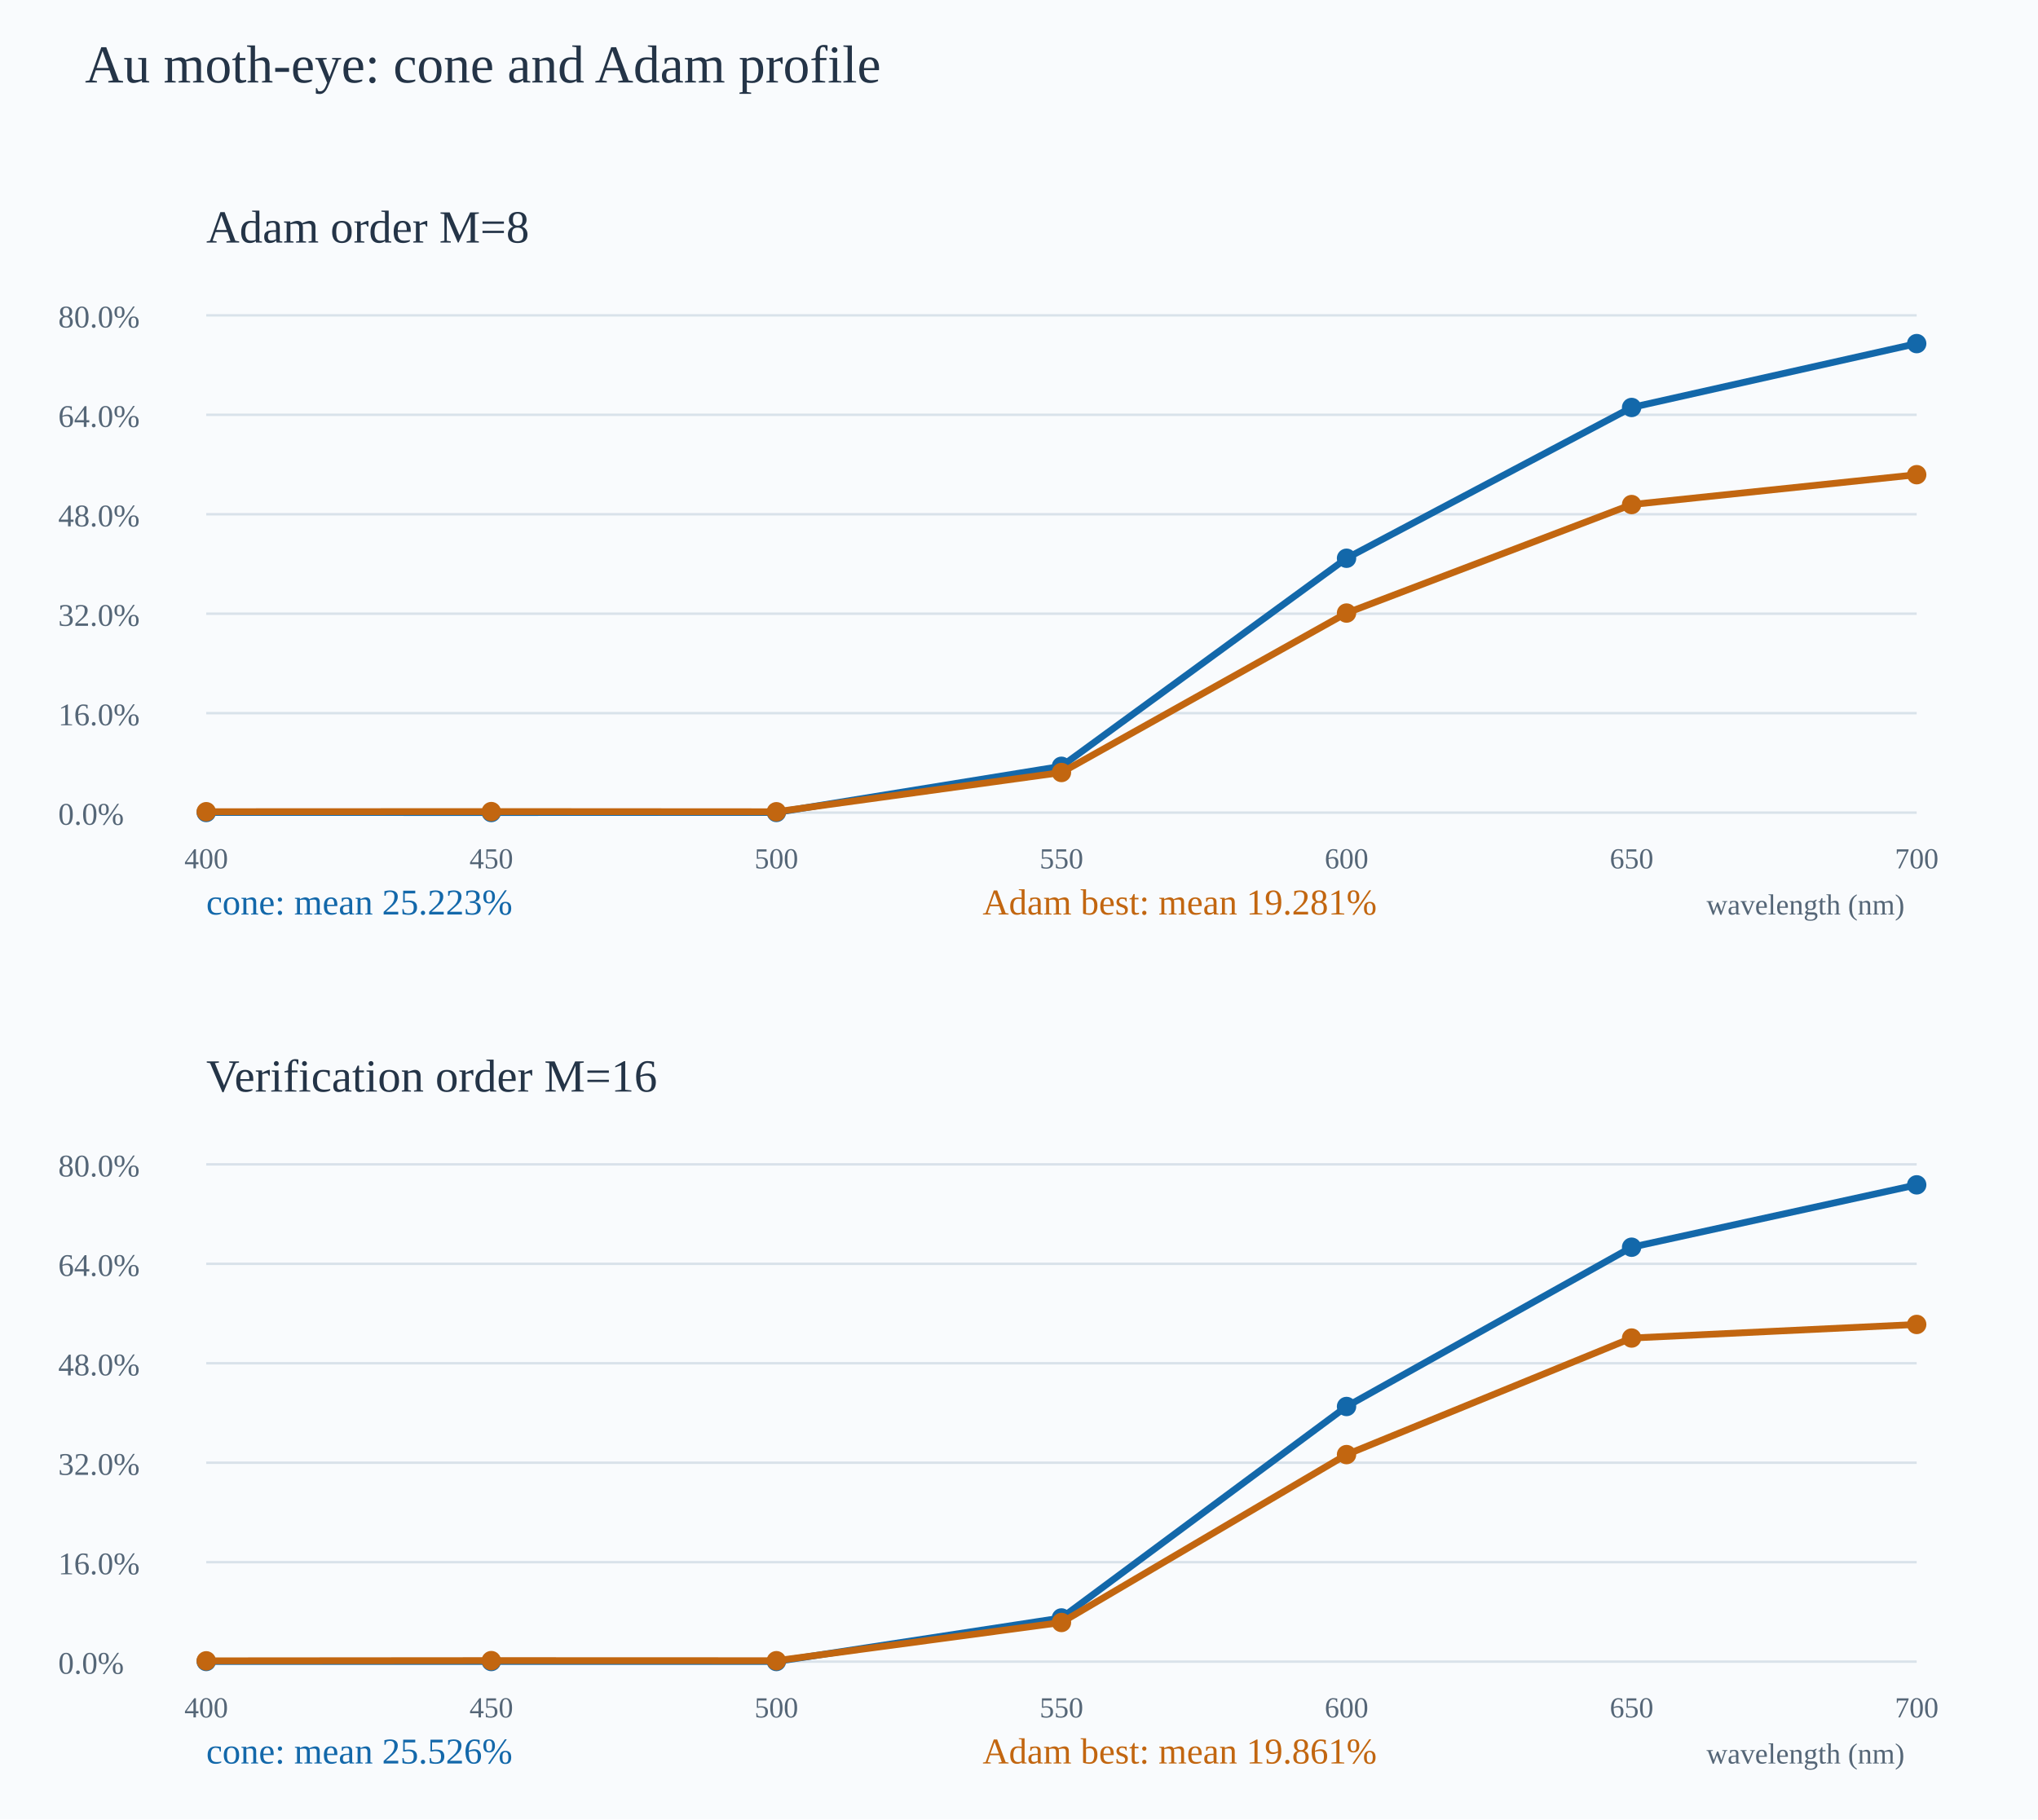
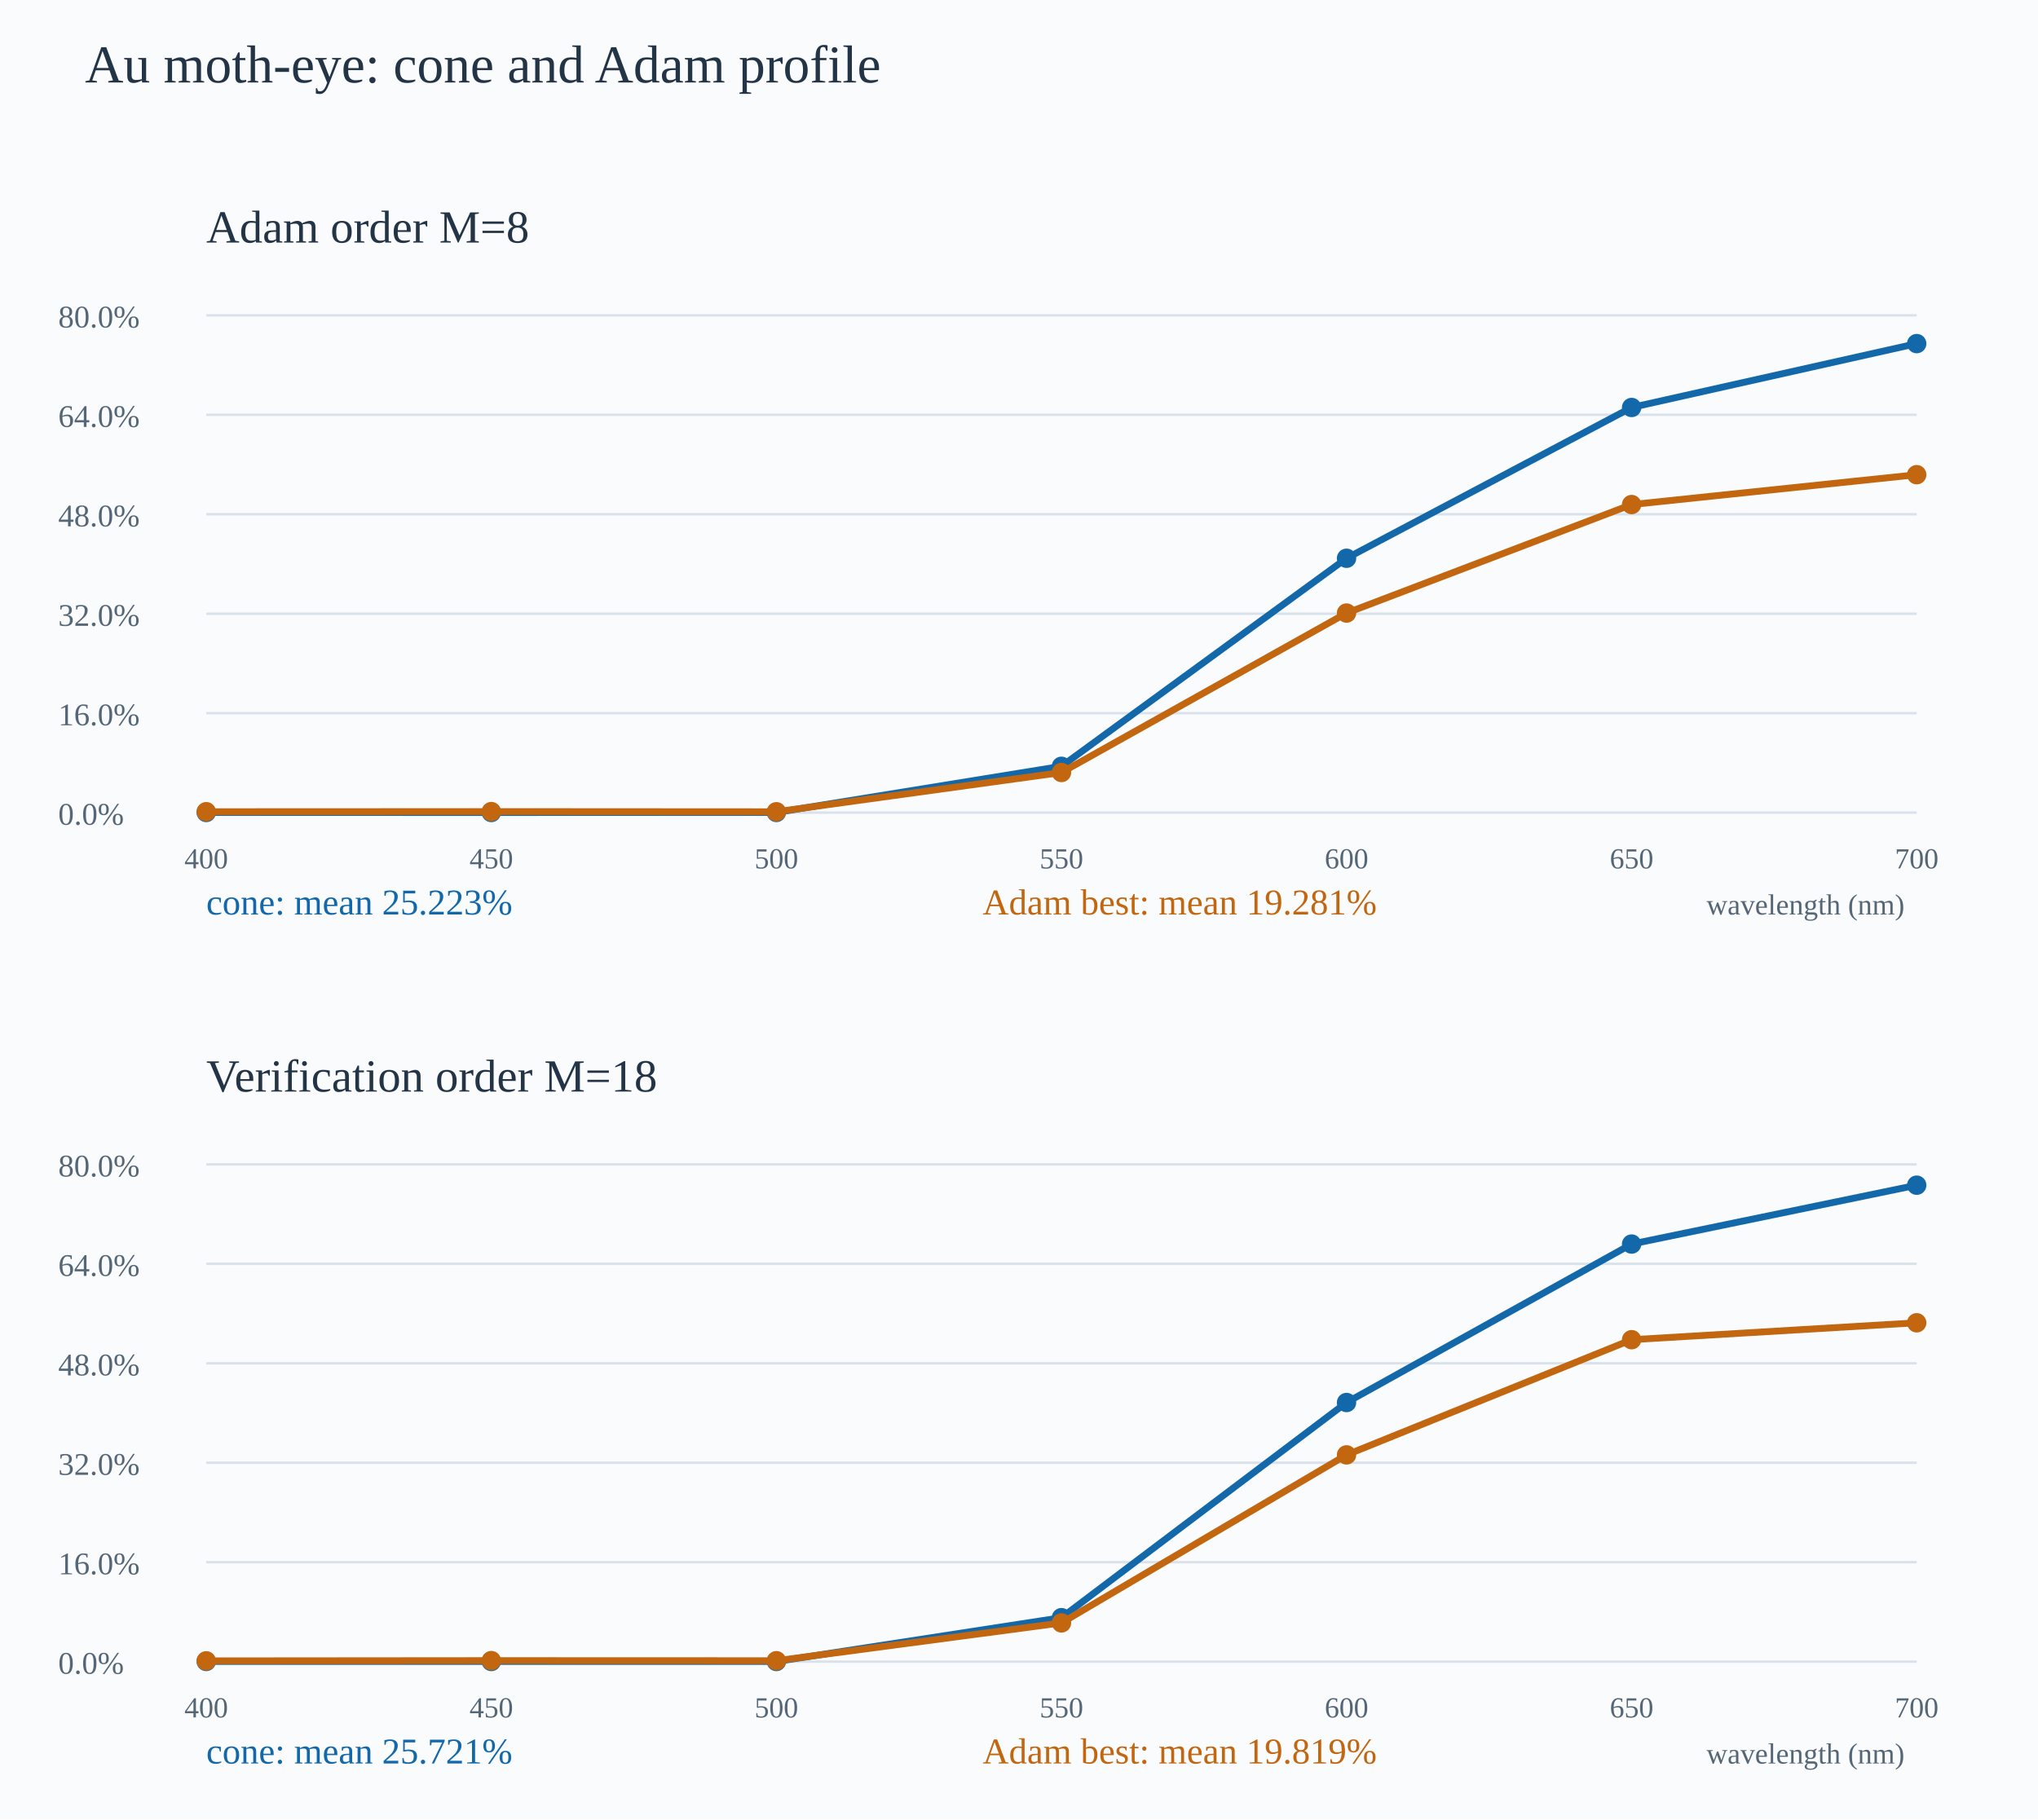
<svg xmlns="http://www.w3.org/2000/svg" width="840" height="750" viewBox="0 0 840 750">
  <rect width="100%" height="100%" fill="#f9fbfd" />
  <text x="35" y="34" font-size="22" fill="#243447">Au moth-eye: cone and Adam profile</text>
  <line x1="85" y1="335.0" x2="790" y2="335.0" stroke="#d9e2ea" />
  <text x="24" y="340.0" font-size="13" fill="#556677">0.0%</text>
  <line x1="85" y1="294.0" x2="790" y2="294.0" stroke="#d9e2ea" />
  <text x="24" y="299.0" font-size="13" fill="#556677">16.0%</text>
  <line x1="85" y1="253.0" x2="790" y2="253.0" stroke="#d9e2ea" />
  <text x="24" y="258.0" font-size="13" fill="#556677">32.0%</text>
  <line x1="85" y1="212.0" x2="790" y2="212.0" stroke="#d9e2ea" />
  <text x="24" y="217.0" font-size="13" fill="#556677">48.0%</text>
  <line x1="85" y1="171.0" x2="790" y2="171.0" stroke="#d9e2ea" />
  <text x="24" y="176.0" font-size="13" fill="#556677">64.0%</text>
  <line x1="85" y1="130.0" x2="790" y2="130.0" stroke="#d9e2ea" />
  <text x="24" y="135.0" font-size="13" fill="#556677">80.0%</text>
  <text x="85" y="100" font-size="19" fill="#243447">Adam order M=8</text>
  <polyline fill="none" stroke="#1368aa" stroke-width="2.8" points="85.00,334.94 202.50,334.95 320.00,334.93 437.50,315.90 555.00,230.14 672.50,167.98 790.00,141.65" />
  <circle cx="85.00" cy="334.94" r="4" fill="#1368aa" />
  <circle cx="202.50" cy="334.95" r="4" fill="#1368aa" />
  <circle cx="320.00" cy="334.93" r="4" fill="#1368aa" />
  <circle cx="437.50" cy="315.90" r="4" fill="#1368aa" />
  <circle cx="555.00" cy="230.14" r="4" fill="#1368aa" />
  <circle cx="672.50" cy="167.98" r="4" fill="#1368aa" />
  <circle cx="790.00" cy="141.65" r="4" fill="#1368aa" />
  <text x="85" y="377" font-size="15" fill="#1368aa">cone: mean 25.223%</text>
  <polyline fill="none" stroke="#c26610" stroke-width="2.8" points="85.00,334.62 202.50,334.57 320.00,334.64 437.50,318.46 555.00,252.73 672.50,208.00 790.00,195.69" />
  <circle cx="85.00" cy="334.62" r="4" fill="#c26610" />
  <circle cx="202.50" cy="334.57" r="4" fill="#c26610" />
  <circle cx="320.00" cy="334.64" r="4" fill="#c26610" />
  <circle cx="437.50" cy="318.46" r="4" fill="#c26610" />
  <circle cx="555.00" cy="252.73" r="4" fill="#c26610" />
  <circle cx="672.50" cy="208.00" r="4" fill="#c26610" />
  <circle cx="790.00" cy="195.69" r="4" fill="#c26610" />
  <text x="405" y="377" font-size="15" fill="#c26610">Adam best: mean 19.281%</text>
  <text x="85.0" y="358" text-anchor="middle" font-size="12" fill="#556677">400</text>
  <text x="202.5" y="358" text-anchor="middle" font-size="12" fill="#556677">450</text>
  <text x="320.0" y="358" text-anchor="middle" font-size="12" fill="#556677">500</text>
  <text x="437.5" y="358" text-anchor="middle" font-size="12" fill="#556677">550</text>
  <text x="555.0" y="358" text-anchor="middle" font-size="12" fill="#556677">600</text>
  <text x="672.5" y="358" text-anchor="middle" font-size="12" fill="#556677">650</text>
  <text x="790.0" y="358" text-anchor="middle" font-size="12" fill="#556677">700</text>
  <text x="785" y="377" text-anchor="end" font-size="12" fill="#556677">wavelength (nm)</text>
  <line x1="85" y1="685.0" x2="790" y2="685.0" stroke="#d9e2ea" />
  <text x="24" y="690.0" font-size="13" fill="#556677">0.0%</text>
  <line x1="85" y1="644.0" x2="790" y2="644.0" stroke="#d9e2ea" />
  <text x="24" y="649.0" font-size="13" fill="#556677">16.0%</text>
  <line x1="85" y1="603.0" x2="790" y2="603.0" stroke="#d9e2ea" />
  <text x="24" y="608.0" font-size="13" fill="#556677">32.0%</text>
  <line x1="85" y1="562.0" x2="790" y2="562.0" stroke="#d9e2ea" />
  <text x="24" y="567.0" font-size="13" fill="#556677">48.0%</text>
  <line x1="85" y1="521.0" x2="790" y2="521.0" stroke="#d9e2ea" />
  <text x="24" y="526.0" font-size="13" fill="#556677">64.0%</text>
  <line x1="85" y1="480.0" x2="790" y2="480.0" stroke="#d9e2ea" />
  <text x="24" y="485.0" font-size="13" fill="#556677">80.0%</text>
-   <text x="85" y="450" font-size="19" fill="#243447">Verification order M=16</text>
-   <polyline fill="none" stroke="#1368aa" stroke-width="2.8" points="85.00,684.93 202.50,684.94 320.00,684.94 437.50,666.99 555.00,579.82 672.50,514.16 790.00,488.45" />
+   <text x="85" y="450" font-size="19" fill="#243447">Verification order M=18</text>
+   <polyline fill="none" stroke="#1368aa" stroke-width="2.8" points="85.00,684.93 202.50,684.94 320.00,684.94 437.50,666.87 555.00,578.18 672.50,512.86 790.00,488.59" />
  <circle cx="85.00" cy="684.93" r="4" fill="#1368aa" />
  <circle cx="202.50" cy="684.94" r="4" fill="#1368aa" />
  <circle cx="320.00" cy="684.94" r="4" fill="#1368aa" />
-   <circle cx="437.50" cy="666.99" r="4" fill="#1368aa" />
-   <circle cx="555.00" cy="579.82" r="4" fill="#1368aa" />
-   <circle cx="672.50" cy="514.16" r="4" fill="#1368aa" />
-   <circle cx="790.00" cy="488.45" r="4" fill="#1368aa" />
-   <text x="85" y="727" font-size="15" fill="#1368aa">cone: mean 25.526%</text>
-   <polyline fill="none" stroke="#c26610" stroke-width="2.8" points="85.00,684.67 202.50,684.58 320.00,684.62 437.50,668.86 555.00,599.65 672.50,551.60 790.00,546.00" />
-   <circle cx="85.00" cy="684.67" r="4" fill="#c26610" />
+   <circle cx="437.50" cy="666.87" r="4" fill="#1368aa" />
+   <circle cx="555.00" cy="578.18" r="4" fill="#1368aa" />
+   <circle cx="672.50" cy="512.86" r="4" fill="#1368aa" />
+   <circle cx="790.00" cy="488.59" r="4" fill="#1368aa" />
+   <text x="85" y="727" font-size="15" fill="#1368aa">cone: mean 25.721%</text>
+   <polyline fill="none" stroke="#c26610" stroke-width="2.8" points="85.00,684.68 202.50,684.58 320.00,684.62 437.50,669.04 555.00,599.77 672.50,552.28 790.00,545.31" />
+   <circle cx="85.00" cy="684.68" r="4" fill="#c26610" />
  <circle cx="202.50" cy="684.58" r="4" fill="#c26610" />
  <circle cx="320.00" cy="684.62" r="4" fill="#c26610" />
-   <circle cx="437.50" cy="668.86" r="4" fill="#c26610" />
-   <circle cx="555.00" cy="599.65" r="4" fill="#c26610" />
-   <circle cx="672.50" cy="551.60" r="4" fill="#c26610" />
-   <circle cx="790.00" cy="546.00" r="4" fill="#c26610" />
-   <text x="405" y="727" font-size="15" fill="#c26610">Adam best: mean 19.861%</text>
+   <circle cx="437.50" cy="669.04" r="4" fill="#c26610" />
+   <circle cx="555.00" cy="599.77" r="4" fill="#c26610" />
+   <circle cx="672.50" cy="552.28" r="4" fill="#c26610" />
+   <circle cx="790.00" cy="545.31" r="4" fill="#c26610" />
+   <text x="405" y="727" font-size="15" fill="#c26610">Adam best: mean 19.819%</text>
  <text x="85.0" y="708" text-anchor="middle" font-size="12" fill="#556677">400</text>
  <text x="202.5" y="708" text-anchor="middle" font-size="12" fill="#556677">450</text>
  <text x="320.0" y="708" text-anchor="middle" font-size="12" fill="#556677">500</text>
  <text x="437.5" y="708" text-anchor="middle" font-size="12" fill="#556677">550</text>
  <text x="555.0" y="708" text-anchor="middle" font-size="12" fill="#556677">600</text>
  <text x="672.5" y="708" text-anchor="middle" font-size="12" fill="#556677">650</text>
  <text x="790.0" y="708" text-anchor="middle" font-size="12" fill="#556677">700</text>
  <text x="785" y="727" text-anchor="end" font-size="12" fill="#556677">wavelength (nm)</text>
</svg>
